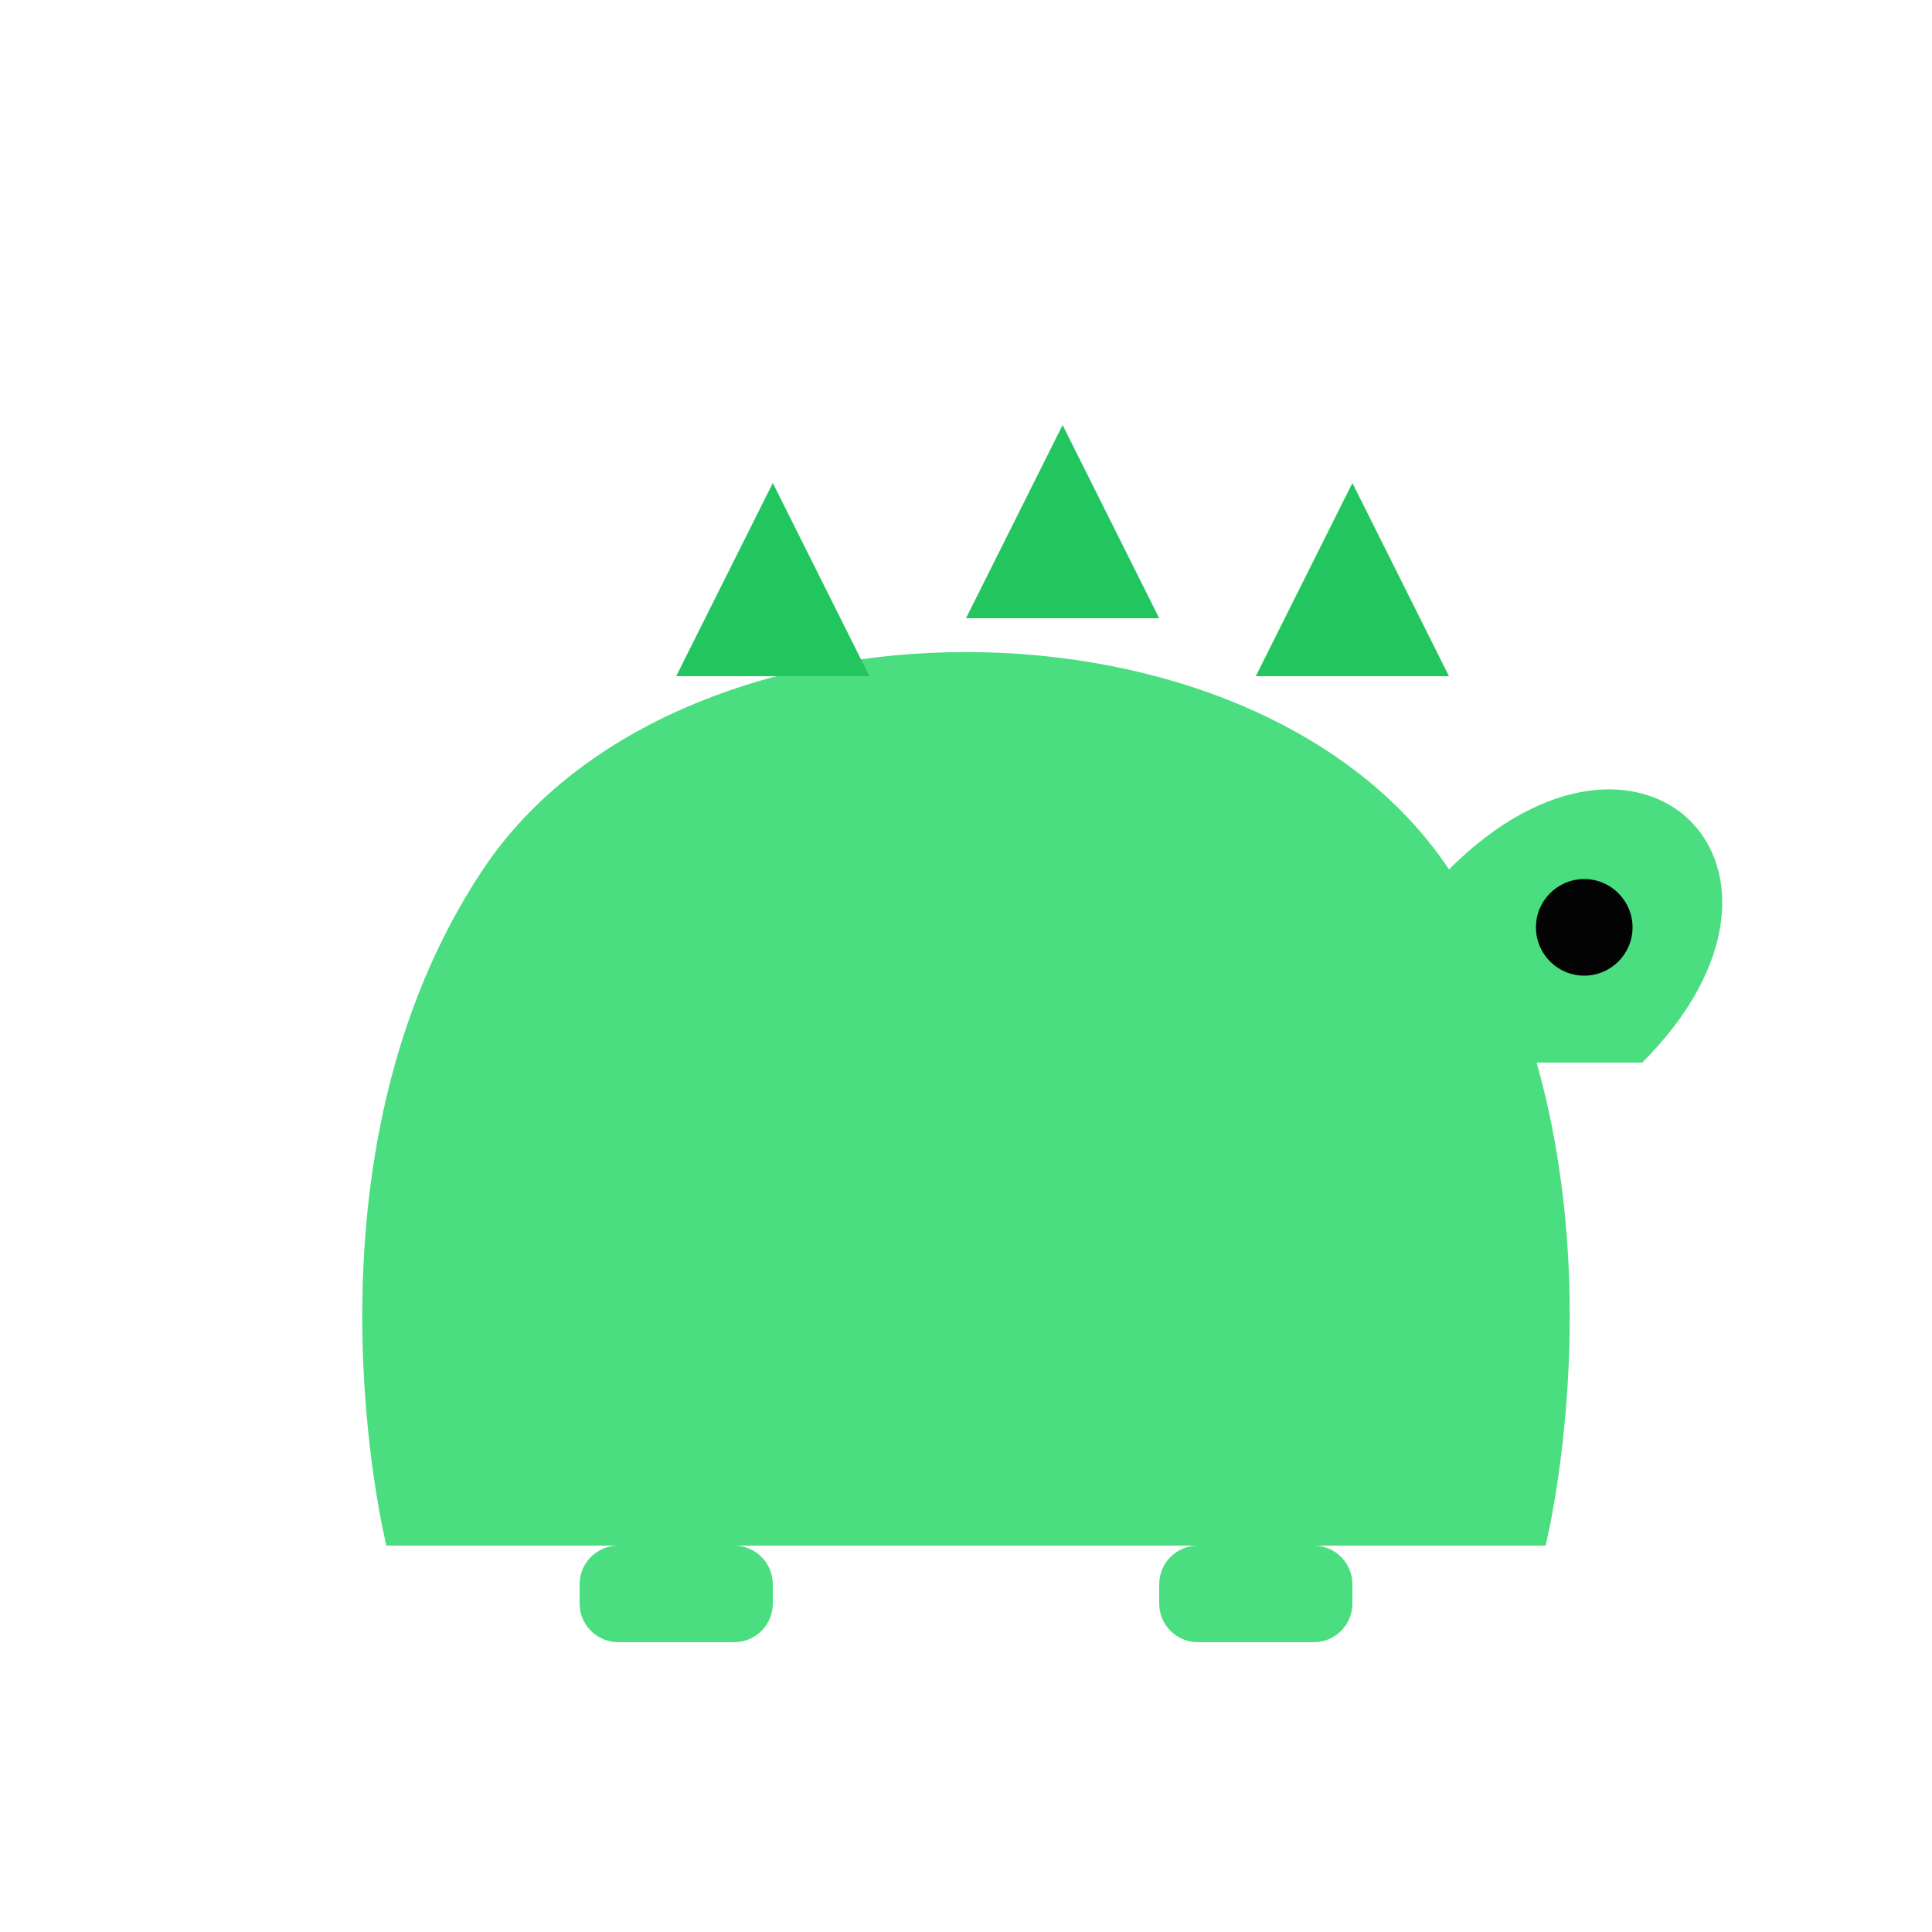
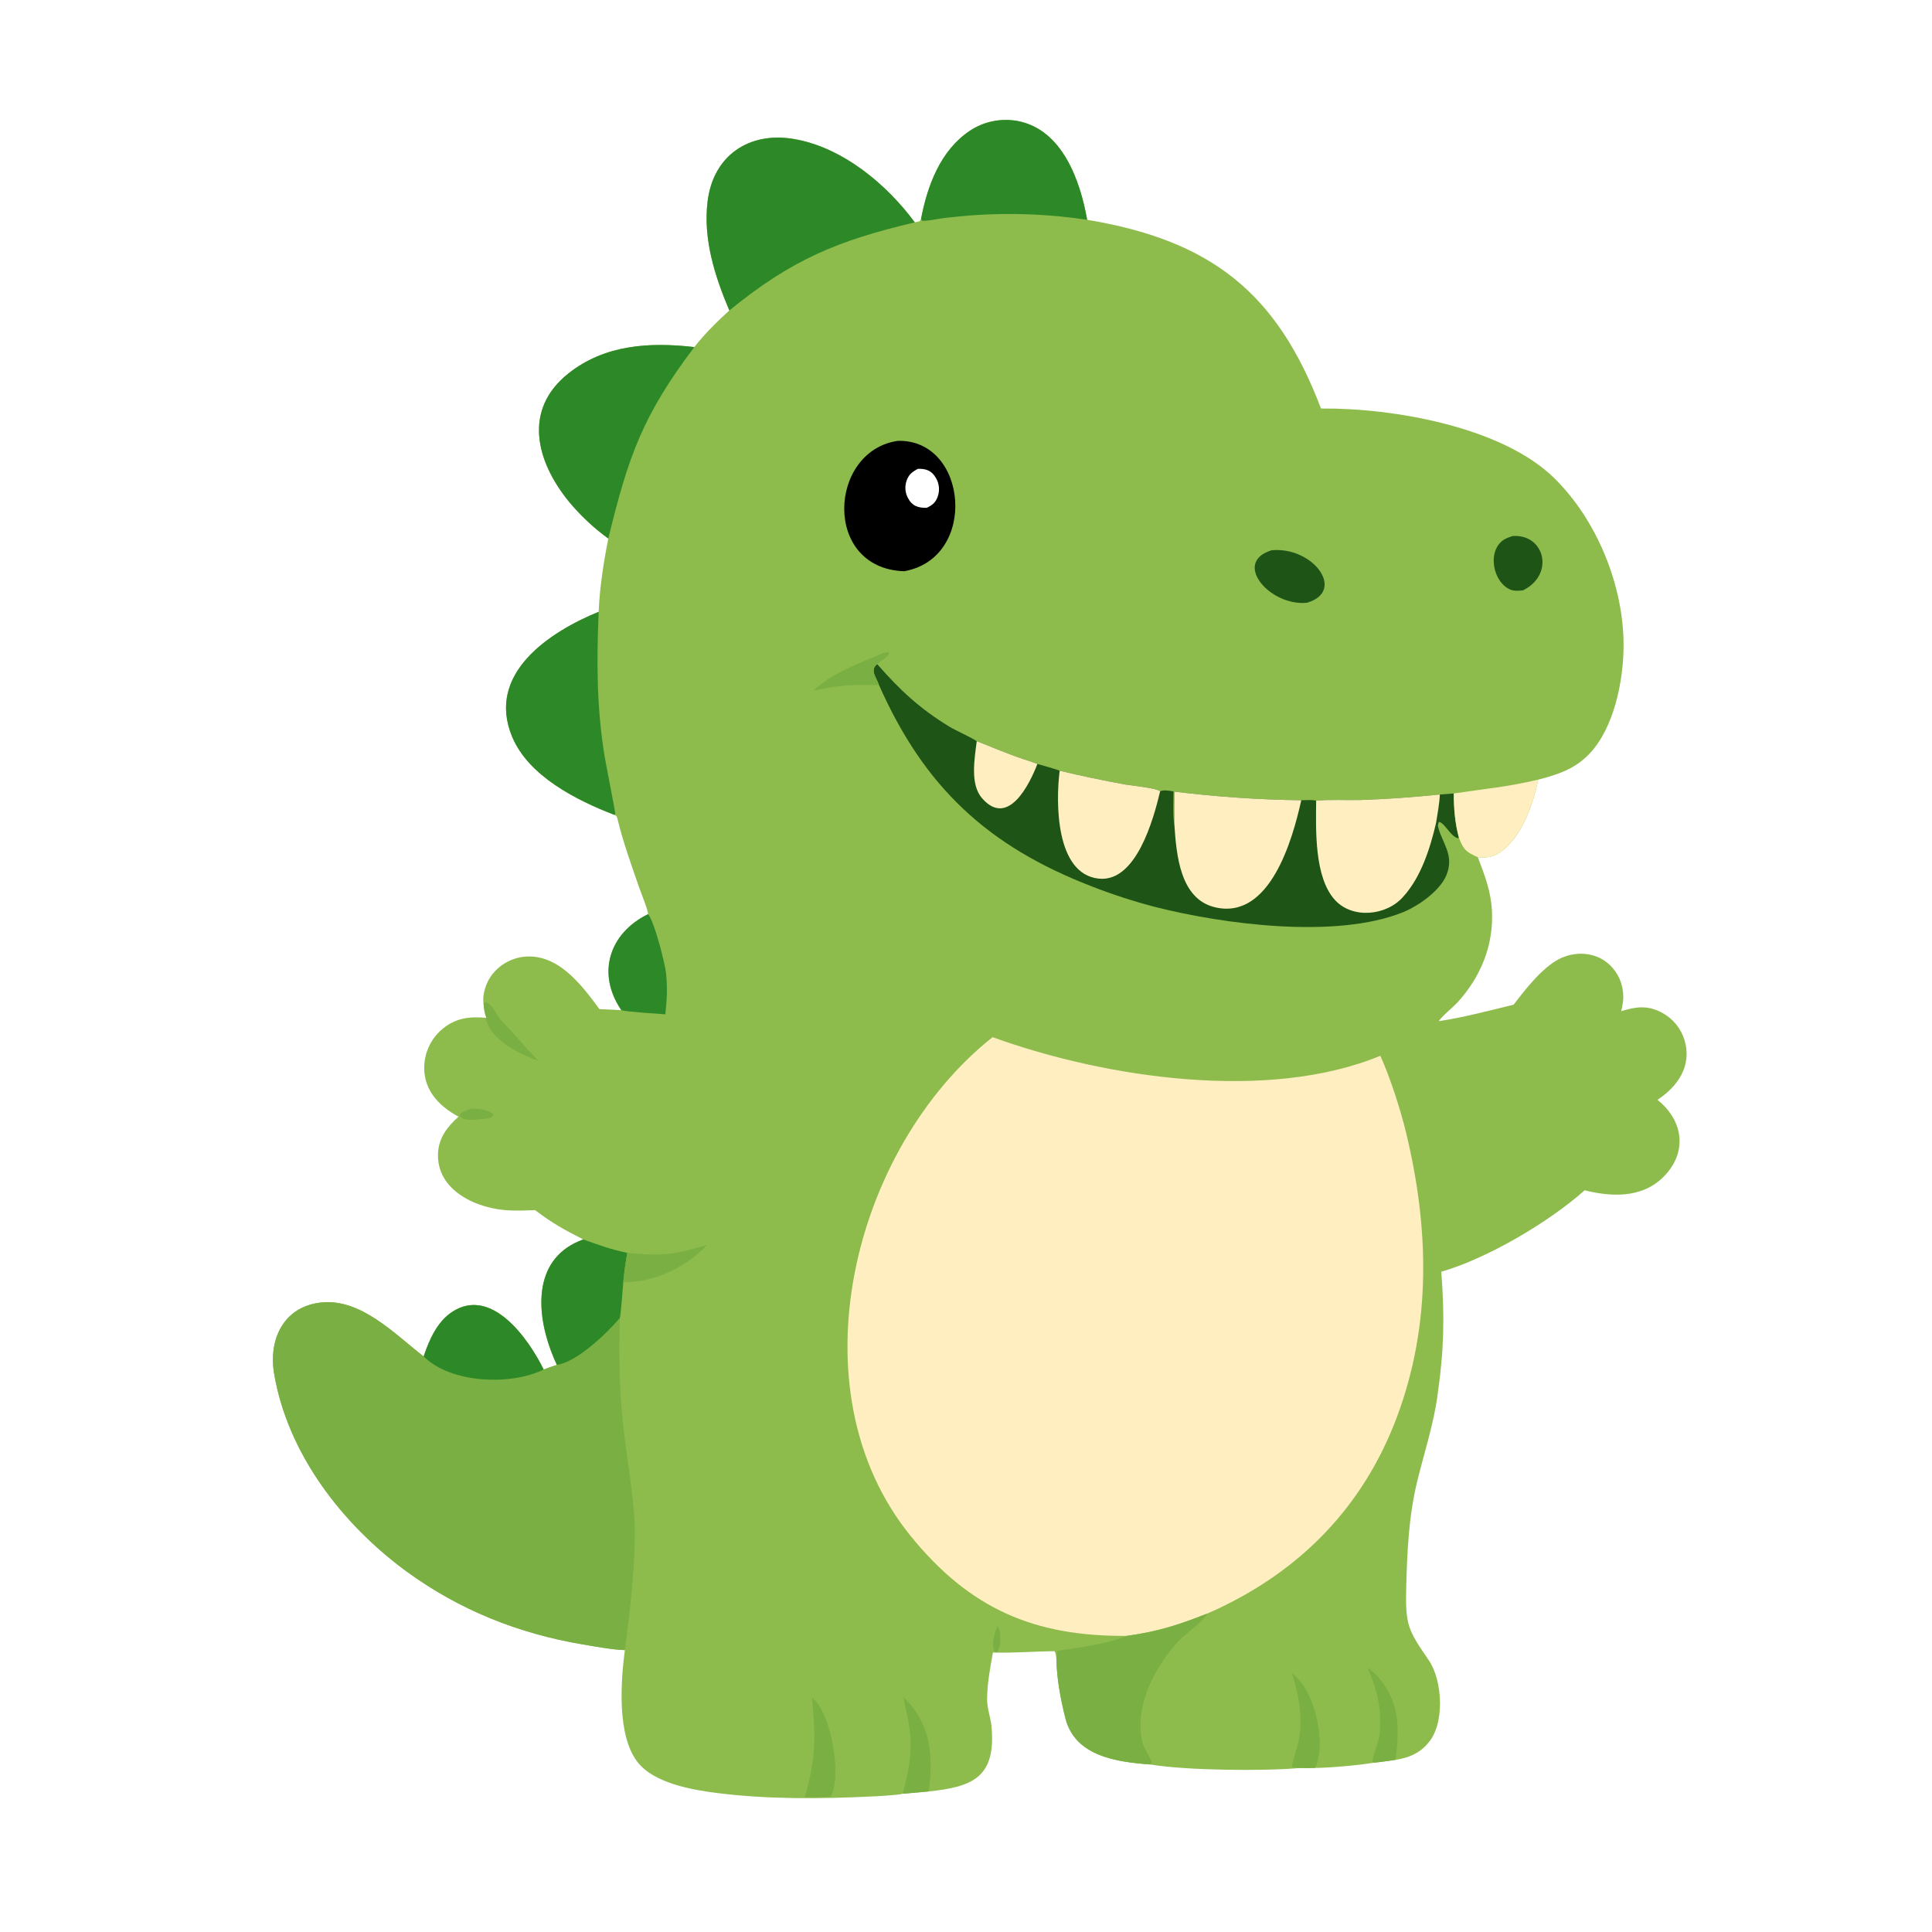
- <svg xmlns="http://www.w3.org/2000/svg" width="100" height="100" viewBox="0 0 100 100">
-   <path d="M20,80 C20,80 15,60 25,45 C35,30 65,30 75,45 C85,60 80,80 80,80 L20,80 Z" fill="#4ade80" />
-   <path d="M75,45 C85,35 95,45 85,55 L75,55 Z" fill="#4ade80" />
-   <circle cx="82" cy="48" r="2.5" fill="#030303" />
-   <path d="M35,35 L40,25 L45,35 Z" fill="#22c55e" />
-   <path d="M50,32 L55,22 L60,32 Z" fill="#22c55e" />
-   <path d="M65,35 L70,25 L75,35 Z" fill="#22c55e" />
-   <rect x="30" y="80" width="10" height="5" rx="2" fill="#4ade80" />
-   <rect x="60" y="80" width="10" height="5" rx="2" fill="#4ade80" />
+ <svg xmlns="http://www.w3.org/2000/svg" version="1.1" style="display: block;" viewBox="0 0 2048 2048" preserveAspectRatio="xMidYMid meet">
+   <path transform="translate(0,0)" fill="rgb(255,255,255)" d="M 0 0 L 2048 0 L 2048 2048 L 0 2048 L 0 0 z" />
+   <path transform="translate(0,0)" fill="rgb(141,188,77)" d="M 976.296 232.255 C 983.038 197.003 996.686 159.712 1027.88 138.732 C 1042.96 128.669 1061.39 124.943 1079.19 128.359 C 1126.31 137.616 1145.15 191.68 1152.42 232.987 C 1283.1 254.785 1353.51 309.519 1400.29 433.044 C 1476.31 432.337 1592.4 452.273 1647.99 507.226 C 1693.06 551.772 1721.18 621.022 1721.06 684.316 C 1721 721.402 1711.1 772.178 1684.12 799.796 C 1668.8 815.469 1651.05 821.142 1630.55 826.461 C 1625.46 852.077 1613.35 886.968 1590.85 902.985 C 1582.39 909 1576.15 909.315 1566.55 908.706 C 1573.78 927.567 1580.34 944.517 1581.49 964.804 C 1583.6 1001.96 1569.6 1035.72 1544.74 1062.92 C 1541.21 1066.78 1526.25 1079.28 1525.35 1082.45 C 1551.88 1078.44 1578.39 1071.35 1604.51 1065.02 C 1616.6 1049.18 1632.21 1029.08 1649.24 1018.56 C 1665.3 1008.65 1687.05 1007.9 1702.67 1019.7 C 1712.74 1027.35 1719.17 1038.84 1720.42 1051.42 C 1721.3 1059.54 1720.27 1064.17 1718.57 1071.85 C 1734.21 1067.14 1746.52 1065.23 1762 1073.61 C 1773.45 1079.81 1781.98 1090.29 1785.72 1102.76 C 1793.75 1129.77 1778.51 1151.73 1756.98 1165.84 C 1781.72 1185.43 1789.16 1216.29 1768.11 1242.27 C 1745.76 1269.85 1711.62 1269.74 1679.79 1261.77 C 1641.76 1295.64 1576.76 1333.93 1527.83 1348.1 C 1531.38 1394.85 1530.77 1430.55 1524.1 1477.11 C 1520.02 1509.07 1509.7 1539.84 1502.15 1570.95 C 1493.3 1607.37 1491.62 1645.33 1490.66 1682.12 C 1489.59 1722.77 1492.52 1727.79 1514.62 1760.04 C 1529.34 1781.53 1531.85 1828.16 1513.49 1848.12 C 1504.59 1858.77 1492.87 1863.45 1479.33 1865.54 C 1472.11 1866.51 1463.85 1867.83 1456.68 1868.49 C 1440.91 1871.17 1410.2 1873.95 1394 1874.09 C 1388.37 1874.27 1383.76 1874.29 1378.13 1874.14 C 1339.9 1877.61 1257.43 1876.81 1219.29 1870.41 C 1182.59 1867.72 1139.47 1861.31 1129.36 1821.38 C 1124.37 1801.66 1120.27 1779.79 1119.87 1759.52 C 1119.46 1756.1 1119.56 1752.92 1117.76 1750.29 C 1095.32 1750.55 1075.88 1752.38 1052.54 1751.76 C 1049.64 1768.03 1046.4 1784.71 1046.37 1801.27 C 1046.35 1810.93 1050.12 1820.52 1051.01 1830.02 C 1056.15 1884.56 1030.28 1894.23 984.47 1899 L 956.973 1901.44 C 952.542 1902.86 929.736 1904.07 924.353 1904.33 C 869.999 1906.93 813.969 1907.49 759.929 1900.65 C 733.394 1897.3 692.858 1890.21 675.563 1867.54 C 653.984 1839.26 657.999 1782.86 662.365 1749.16 C 649.457 1748.87 631.036 1745.37 617.991 1743.18 C 549.572 1731.69 486.935 1706.67 430.615 1665.55 C 362.559 1615.48 305.138 1541.17 290.646 1456.48 C 284.408 1420.03 300.336 1385.36 339.872 1380.77 C 382.316 1375.85 418.088 1413.92 449.142 1437.95 C 454.837 1420.66 463.369 1401.16 479.294 1390.72 C 521.18 1363.26 560.459 1419.56 576.28 1451.78 C 581.005 1449.89 585.478 1448.45 590.297 1446.86 C 587.942 1441.83 585.801 1436.71 583.879 1431.5 C 567.558 1387.51 566.208 1332.44 618.332 1313.86 C 598.128 1303.63 585.474 1296.66 567.204 1282.78 C 558.467 1283.2 550.078 1283.42 540.972 1283.13 C 506.719 1282.03 462.018 1262.53 464.358 1221.84 C 465.281 1205.77 474.591 1193.87 486.067 1183.75 C 464.047 1171.88 447.253 1153.47 449.978 1126.5 C 451.417 1112.29 458.488 1099.24 469.612 1090.27 C 483.863 1078.71 498.373 1077.43 515.608 1078.93 C 513.429 1073.23 513.22 1069.73 512.557 1063.79 C 511.088 1054.28 515.204 1041.77 520.939 1034.06 C 529.092 1023.03 541.44 1015.85 555.065 1014.22 C 591.16 1010.25 616.379 1043.79 635.447 1069.73 C 643.199 1069.96 650.947 1070.34 658.686 1070.86 C 632.222 1032.15 645.544 989.357 686.982 969.023 C 687.297 965.611 679.391 946.144 677.599 940.962 C 669.387 917.21 660.747 893.473 654.801 869.027 C 653.777 864.817 653.904 865.241 651.2 863.771 C 610.959 848.296 560.255 822.617 542.92 781.054 C 514.94 713.967 582.944 669.605 634.621 648.533 C 635.635 623.066 639.868 595.839 644.833 570.883 C 629.25 559.589 615.163 546.364 602.909 531.524 C 568.191 488.812 554.199 434.356 602.482 395.907 C 641.168 365.101 689.138 362.515 736.01 367.915 C 746.133 354.803 760.822 340.147 773.128 329.119 C 757.671 292.593 745.232 253.448 750.076 213.551 C 755.968 165.017 793.831 139.336 841.271 147.29 C 892.698 155.913 939.588 194.928 969.728 235.735 C 971.555 235.388 973.271 234.9 975.069 234.431 L 976.296 232.255 z" />
+   <path transform="translate(0,0)" fill="rgb(254,238,192)" d="M 1052.2 1099.41 C 1052.44 1099.51 1052.67 1099.61 1052.91 1099.71 C 1172.28 1142.75 1344.45 1168.37 1463.22 1119.14 C 1473.6 1142.15 1484.59 1176.19 1490.52 1200.73 C 1514.86 1301.45 1517.58 1403.52 1480.97 1501.62 C 1445.36 1597.06 1378.37 1665.62 1286.17 1707.6 C 1284.63 1708.3 1281.1 1709.69 1279.78 1710.42 C 1249.33 1722.47 1227.6 1729.5 1194.63 1734.07 C 1096.8 1734.93 1028.2 1705.73 965.283 1628.16 C 839.279 1472.8 904.176 1216.81 1052.2 1099.41 z" />
+   <path transform="translate(0,0)" fill="rgb(122,175,67)" d="M 662.365 1749.16 C 649.457 1748.87 631.036 1745.37 617.991 1743.18 C 549.572 1731.69 486.935 1706.67 430.615 1665.55 C 362.559 1615.48 305.138 1541.17 290.646 1456.48 C 284.408 1420.03 300.336 1385.36 339.872 1380.77 C 382.316 1375.85 418.088 1413.92 449.142 1437.95 C 454.837 1420.66 463.369 1401.16 479.294 1390.72 C 521.18 1363.26 560.459 1419.56 576.28 1451.78 C 581.005 1449.89 585.478 1448.45 590.297 1446.86 C 612.034 1443.73 643.019 1413.49 657.095 1397.16 C 655.979 1439.2 656.495 1478.9 661.786 1520.75 C 665.787 1552.41 671.018 1584.01 672.887 1615.84 C 673.841 1655.15 667.852 1710.09 662.365 1749.16 z" />
+   <path transform="translate(0,0)" fill="rgb(45,137,40)" d="M 449.142 1437.95 C 454.837 1420.66 463.369 1401.16 479.294 1390.72 C 521.18 1363.26 560.459 1419.56 576.28 1451.78 C 541.154 1468.97 477.986 1466.49 449.142 1437.95 z" />
+   <path transform="translate(0,0)" fill="rgb(31,84,23)" d="M 929.478 704.312 L 930.311 704.469 C 953.829 731.392 974.933 751.082 1005.92 770.007 C 1013.36 774.556 1029.6 781.654 1035.39 785.686 C 1052.09 792.106 1068.34 799.325 1085.39 804.885 C 1089.87 806.346 1095.39 808.038 1099.66 809.849 C 1103.24 810.78 1120.34 815.564 1123.28 816.998 C 1146.29 822.5 1169.45 827.367 1192.73 831.596 C 1199.04 832.696 1227.4 835.49 1229.75 838.966 C 1232.96 836.821 1239.77 838.28 1243.99 838.926 C 1243.91 846.641 1243.28 867.735 1244.88 874.351 C 1244.8 862.626 1244.82 850.9 1244.93 839.176 C 1289.56 844.666 1334.45 847.716 1379.41 848.313 C 1383.22 848.199 1391.91 847.615 1395.18 848.828 C 1407.52 847.284 1429.61 848.434 1442.81 848.015 C 1470.69 847 1498.54 845.062 1526.3 842.204 C 1531.21 841.86 1536.13 841.49 1541.04 841.094 C 1541.1 857.075 1542.34 872.747 1546.53 888.216 L 1545.66 888.56 C 1537.77 887.241 1530.74 870.975 1525.14 871.389 L 1524.21 875.35 C 1527.93 892.858 1542.27 905.867 1533.24 927.733 C 1526.31 944.507 1503.36 960.483 1487.29 966.973 C 1416.13 995.727 1296.67 979.645 1225.04 961.547 C 1202.04 955.595 1179.43 948.268 1157.31 939.606 C 1046.82 896.971 979.627 834.259 931.694 725.965 C 929.047 717.875 921.863 710.788 929.478 704.312 z" />
+   <path transform="translate(0,0)" fill="rgb(254,238,192)" d="M 1395.18 848.828 C 1407.52 847.284 1429.61 848.434 1442.81 848.015 C 1470.69 847 1498.54 845.062 1526.3 842.204 C 1525.9 851.709 1523.82 862.747 1522.3 872.269 C 1516.05 899.162 1506.37 929.743 1487.58 950.418 C 1470.09 970.734 1433.68 974.579 1414.96 953.866 C 1393.05 929.628 1394.9 879.28 1395.18 848.828 z" />
+   <path transform="translate(0,0)" fill="rgb(254,238,192)" d="M 1244.93 839.176 C 1289.56 844.666 1334.45 847.716 1379.41 848.313 C 1370.24 889.462 1346.34 975.685 1287.82 961.724 C 1250.75 952.883 1247.07 905.849 1244.88 874.351 C 1244.8 862.626 1244.82 850.9 1244.93 839.176 z" />
+   <path transform="translate(0,0)" fill="rgb(254,238,192)" d="M 1123.28 816.998 C 1146.29 822.5 1169.45 827.367 1192.73 831.596 C 1199.04 832.696 1227.4 835.49 1229.75 838.966 C 1222.7 868.609 1204.33 935.687 1164.63 931.371 C 1118.65 926.373 1119.12 849.957 1123.28 816.998 z" />
+   <path transform="translate(0,0)" fill="rgb(254,238,192)" d="M 1035.39 785.686 C 1052.09 792.106 1068.34 799.325 1085.39 804.885 C 1089.87 806.346 1095.39 808.038 1099.66 809.849 C 1091.82 830.243 1068.84 878.249 1040.93 846.042 C 1028.1 831.24 1033.11 804.141 1035.39 785.686 z" />
+   <path transform="translate(0,0)" fill="rgb(45,137,40)" d="M 773.128 329.119 C 757.671 292.593 745.232 253.448 750.076 213.551 C 755.968 165.017 793.831 139.336 841.271 147.29 C 892.698 155.913 939.588 194.928 969.728 235.735 C 887.449 255.126 838.896 275.444 773.128 329.119 z" />
+   <path transform="translate(0,0)" fill="rgb(45,137,40)" d="M 644.833 570.883 C 629.25 559.589 615.163 546.364 602.909 531.524 C 568.191 488.812 554.199 434.356 602.482 395.907 C 641.168 365.101 689.138 362.515 736.01 367.915 C 681.076 440.732 666.051 483.742 644.833 570.883 z" />
+   <path transform="translate(0,0)" fill="rgb(45,137,40)" d="M 634.621 648.533 C 632.441 701.273 632.398 749.937 641.02 802.309 C 642.181 809.361 652.497 861.619 652.262 862.852 L 651.2 863.771 C 610.959 848.296 560.255 822.617 542.92 781.054 C 514.94 713.967 582.944 669.605 634.621 648.533 z" />
+   <path transform="translate(0,0)" fill="rgb(45,137,40)" d="M 976.296 232.255 C 983.038 197.003 996.686 159.712 1027.88 138.732 C 1042.96 128.669 1061.39 124.943 1079.19 128.359 C 1126.31 137.616 1145.15 191.68 1152.42 232.987 C 1111.92 226.889 1070.86 225.307 1030.01 228.27 C 1020.48 229.038 1010.95 229.984 1001.45 231.052 C 994.12 231.875 984.805 234.308 977.676 234.062 L 976.296 232.255 z" />
+   <path transform="translate(0,0)" fill="rgb(122,175,67)" d="M 1194.63 1734.07 C 1227.6 1729.5 1249.33 1722.47 1279.78 1710.42 C 1276.5 1718.33 1257.32 1731.15 1250.35 1738.6 C 1224.12 1766.64 1202.18 1807.78 1211.01 1847.2 C 1212.09 1851.63 1218.98 1862.62 1221.08 1868.5 L 1219.29 1870.41 C 1182.59 1867.72 1139.47 1861.31 1129.36 1821.38 C 1124.37 1801.66 1120.27 1779.79 1119.87 1759.52 C 1120.17 1756.52 1120.43 1753.51 1120.66 1750.5 C 1125.19 1748.65 1135.9 1747.89 1141.52 1746.89 C 1159.42 1743.7 1177.7 1740.95 1194.63 1734.07 z" />
+   <path transform="translate(0,0)" fill="rgb(45,137,40)" d="M 618.332 1313.86 C 634.712 1319.71 647.801 1324.59 664.976 1328.04 C 663.141 1338.28 661.721 1348.59 660.719 1358.94 C 660.039 1366.29 658.354 1391.14 657.095 1397.16 C 643.019 1413.49 612.034 1443.73 590.297 1446.86 C 587.942 1441.83 585.801 1436.71 583.879 1431.5 C 567.558 1387.51 566.208 1332.44 618.332 1313.86 z" />
+   <path transform="translate(0,0)" fill="rgb(254,238,192)" d="M 1541.04 841.094 C 1573.46 836.212 1597.81 834.24 1630.55 826.461 C 1625.46 852.077 1613.35 886.968 1590.85 902.985 C 1582.39 909 1576.15 909.315 1566.55 908.706 C 1553.65 902.843 1551.8 901.032 1546.53 888.216 C 1542.34 872.747 1541.1 857.075 1541.04 841.094 z" />
+   <path transform="translate(0,0)" fill="rgb(45,137,40)" d="M 686.982 969.023 C 693.686 976.83 704.745 1020.46 706.034 1031.52 C 707.158 1041.96 707.292 1052.47 706.435 1062.93 C 706.118 1067.03 705.734 1071.13 705.283 1075.22 C 697.119 1074.62 664.313 1072.56 658.686 1070.86 C 632.222 1032.15 645.544 989.357 686.982 969.023 z" />
+   <path transform="translate(0,0)" fill="rgb(122,175,67)" d="M 957.502 1798.96 C 986.755 1826.14 989.72 1861.48 984.47 1899 L 956.973 1901.44 C 968.28 1857.61 967.767 1843.42 957.502 1798.96 z" />
+   <path transform="translate(0,0)" fill="rgb(122,175,67)" d="M 1369.31 1773.54 C 1393.97 1791.04 1406.67 1848.41 1394 1874.09 C 1388.37 1874.27 1383.76 1874.29 1378.13 1874.14 C 1374.95 1873.86 1372.23 1874.03 1369.57 1872.68 C 1371.09 1863.22 1374.86 1853.83 1376.71 1844.56 C 1381.15 1822.28 1376.84 1794.81 1369.31 1773.54 z" />
+   <path transform="translate(0,0)" fill="rgb(122,175,67)" d="M 664.976 1328.04 C 701.759 1331.64 714.99 1330.15 749.592 1319.56 C 727.83 1343.24 693.24 1360.02 660.719 1358.94 C 661.721 1348.59 663.141 1338.28 664.976 1328.04 z" />
+   <path transform="translate(0,0)" fill="rgb(122,175,67)" d="M 1449.85 1767.95 C 1455.27 1771.72 1460.07 1776.31 1464.09 1781.54 C 1484.48 1807.84 1483.25 1834.87 1479.33 1865.54 C 1472.11 1866.51 1463.85 1867.83 1456.68 1868.49 C 1456.06 1868.05 1455.44 1867.62 1454.82 1867.18 C 1455.41 1859.5 1461.78 1846.08 1462.38 1838.77 C 1464.72 1810.08 1460.27 1793.44 1449.85 1767.95 z" />
+   <path transform="translate(0,0)" fill="rgb(122,175,67)" d="M 926.748 696.334 C 930.79 694.621 937.716 691.016 941.655 691.484 L 942.565 692.609 C 939.736 698.652 932.255 700.394 930.311 704.469 L 929.478 704.312 C 921.863 710.788 929.047 717.875 931.694 725.965 C 921.902 726.426 911.486 725.799 901.434 726.343 C 887.318 727.106 875.923 729.306 862.277 732.121 C 879.561 715.586 904.598 705.237 926.748 696.334 z" />
+   <path transform="translate(0,0)" fill="rgb(122,175,67)" d="M 512.557 1063.79 L 513.974 1062.18 C 522.817 1064.05 525.609 1075.95 532.01 1082.4 C 545.31 1095.79 557.378 1111.18 570.684 1124.41 C 553.139 1118.75 526.512 1105.09 517.984 1087.81 C 516.497 1084.79 514.791 1082.2 515.608 1078.93 C 513.429 1073.23 513.22 1069.73 512.557 1063.79 z" />
+   <path transform="translate(0,0)" fill="rgb(0,0,0)" d="M 951.657 467.33 C 1026.01 465.232 1037.27 591.623 958.448 605.516 C 871.847 602.763 877.895 478.09 951.657 467.33 z" />
+   <path transform="translate(0,0)" fill="rgb(255,255,255)" d="M 973.082 496.956 C 981.866 496.78 987.712 498.868 992.298 506.964 C 995.616 512.792 996.283 519.761 994.131 526.113 C 991.837 532.801 988.381 535.422 982.366 538.314 C 973.102 538.458 966.787 536.344 962.227 527.488 C 959.46 522.044 958.98 515.72 960.895 509.92 C 963.196 502.952 966.952 500.225 973.082 496.956 z" />
+   <path transform="translate(0,0)" fill="rgb(31,84,23)" d="M 1348.12 583.271 C 1392.28 579.296 1427.23 626.877 1385.31 638.967 C 1345.97 642.814 1305.8 595.917 1348.12 583.271 z" />
+   <path transform="translate(0,0)" fill="rgb(31,84,23)" d="M 1603.49 568.204 C 1637.43 565.841 1648.42 608.944 1614.46 625.807 C 1609.17 626.282 1604.32 626.857 1599.37 624.264 C 1585.16 616.811 1579.09 594.149 1586.69 580.272 C 1590.69 572.97 1595.84 570.593 1603.49 568.204 z" />
+   <path transform="translate(0,0)" fill="rgb(122,175,67)" d="M 860.702 1799.47 C 881.543 1814.83 892.638 1884.76 880.547 1904.41 L 878.249 1904.83 C 869.953 1905.08 861.357 1905.05 853.034 1905.13 C 864.955 1864.75 864.642 1840.69 860.702 1799.47 z" />
+   <path transform="translate(0,0)" fill="rgb(122,175,67)" d="M 499.905 1175.3 C 506.234 1174.84 518.771 1176.55 523.014 1181.47 L 522.697 1183.35 C 519.512 1185.79 514.064 1185.85 509.844 1186.34 C 504.186 1187.04 489.068 1188.99 487.219 1181.88 C 489.711 1178.42 495.903 1176.48 499.905 1175.3 z" />
+   <path transform="translate(0,0)" fill="rgb(122,175,67)" d="M 1057.52 1723.66 C 1057.8 1723.91 1058.08 1724.17 1058.36 1724.42 C 1060.81 1732.08 1061.79 1746.55 1056.38 1751.73 L 1053.84 1750.3 C 1051.04 1741.46 1054.04 1731.84 1057.52 1723.66 z" />
</svg>
